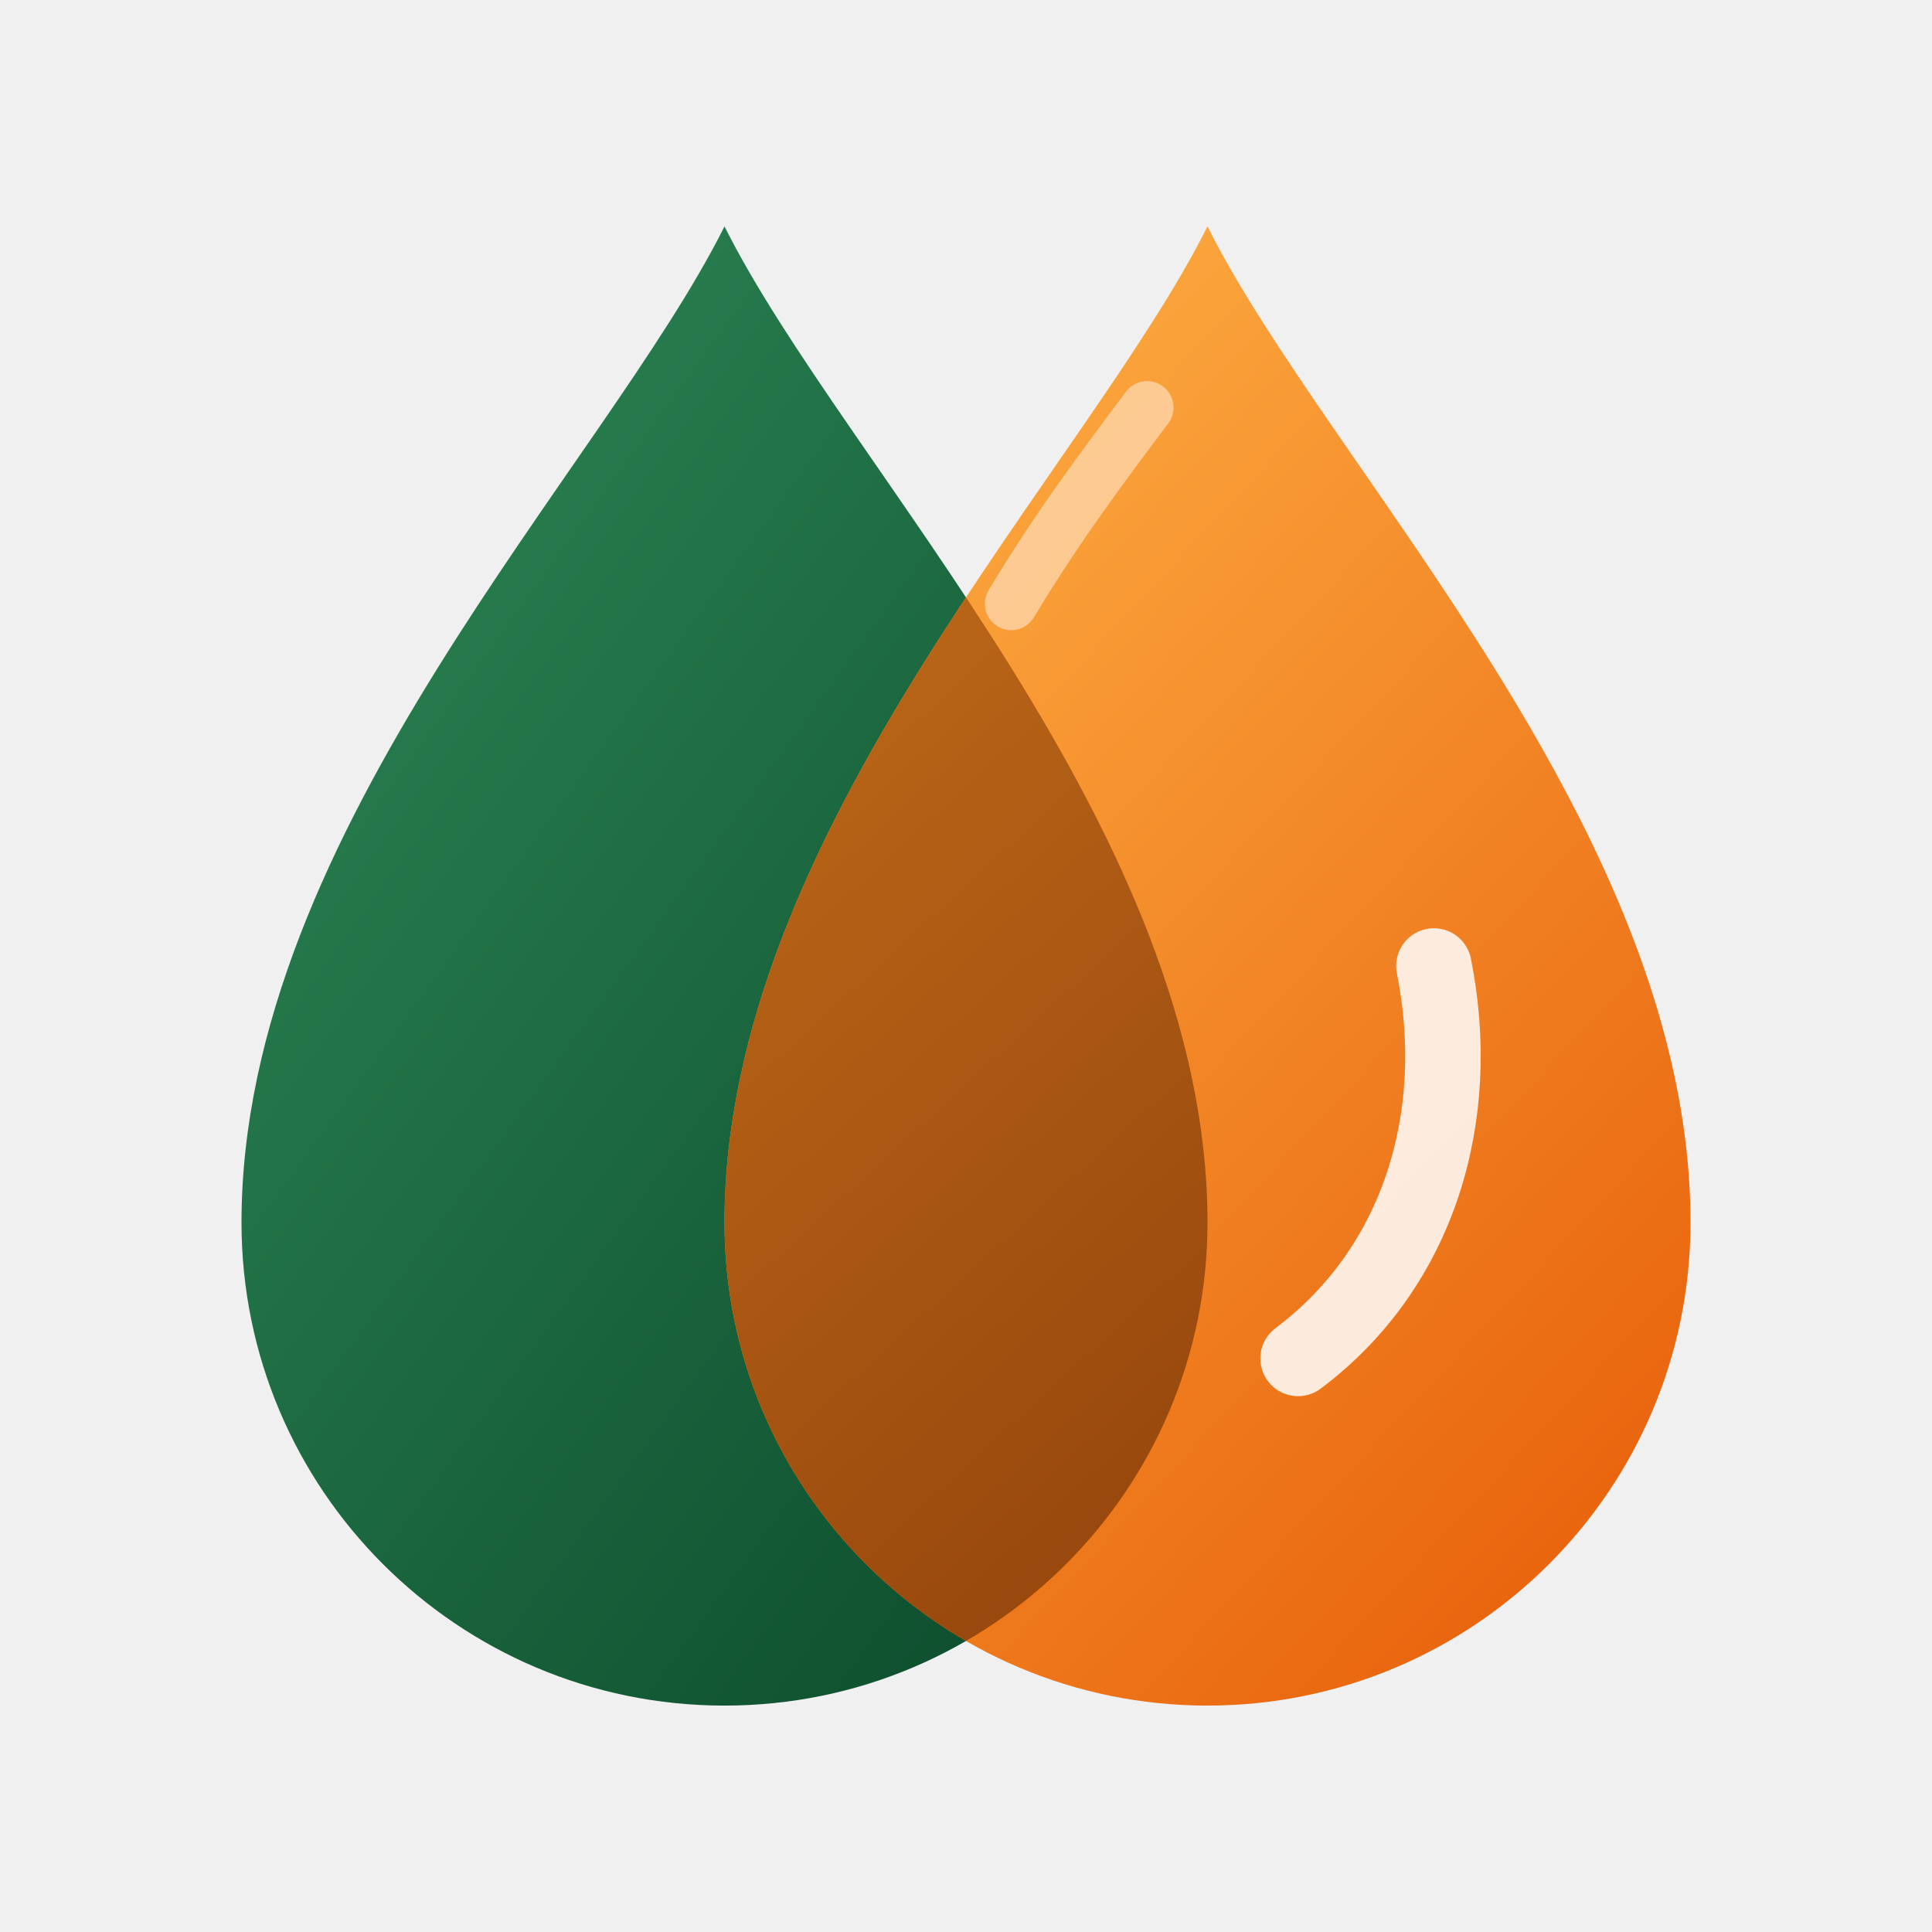
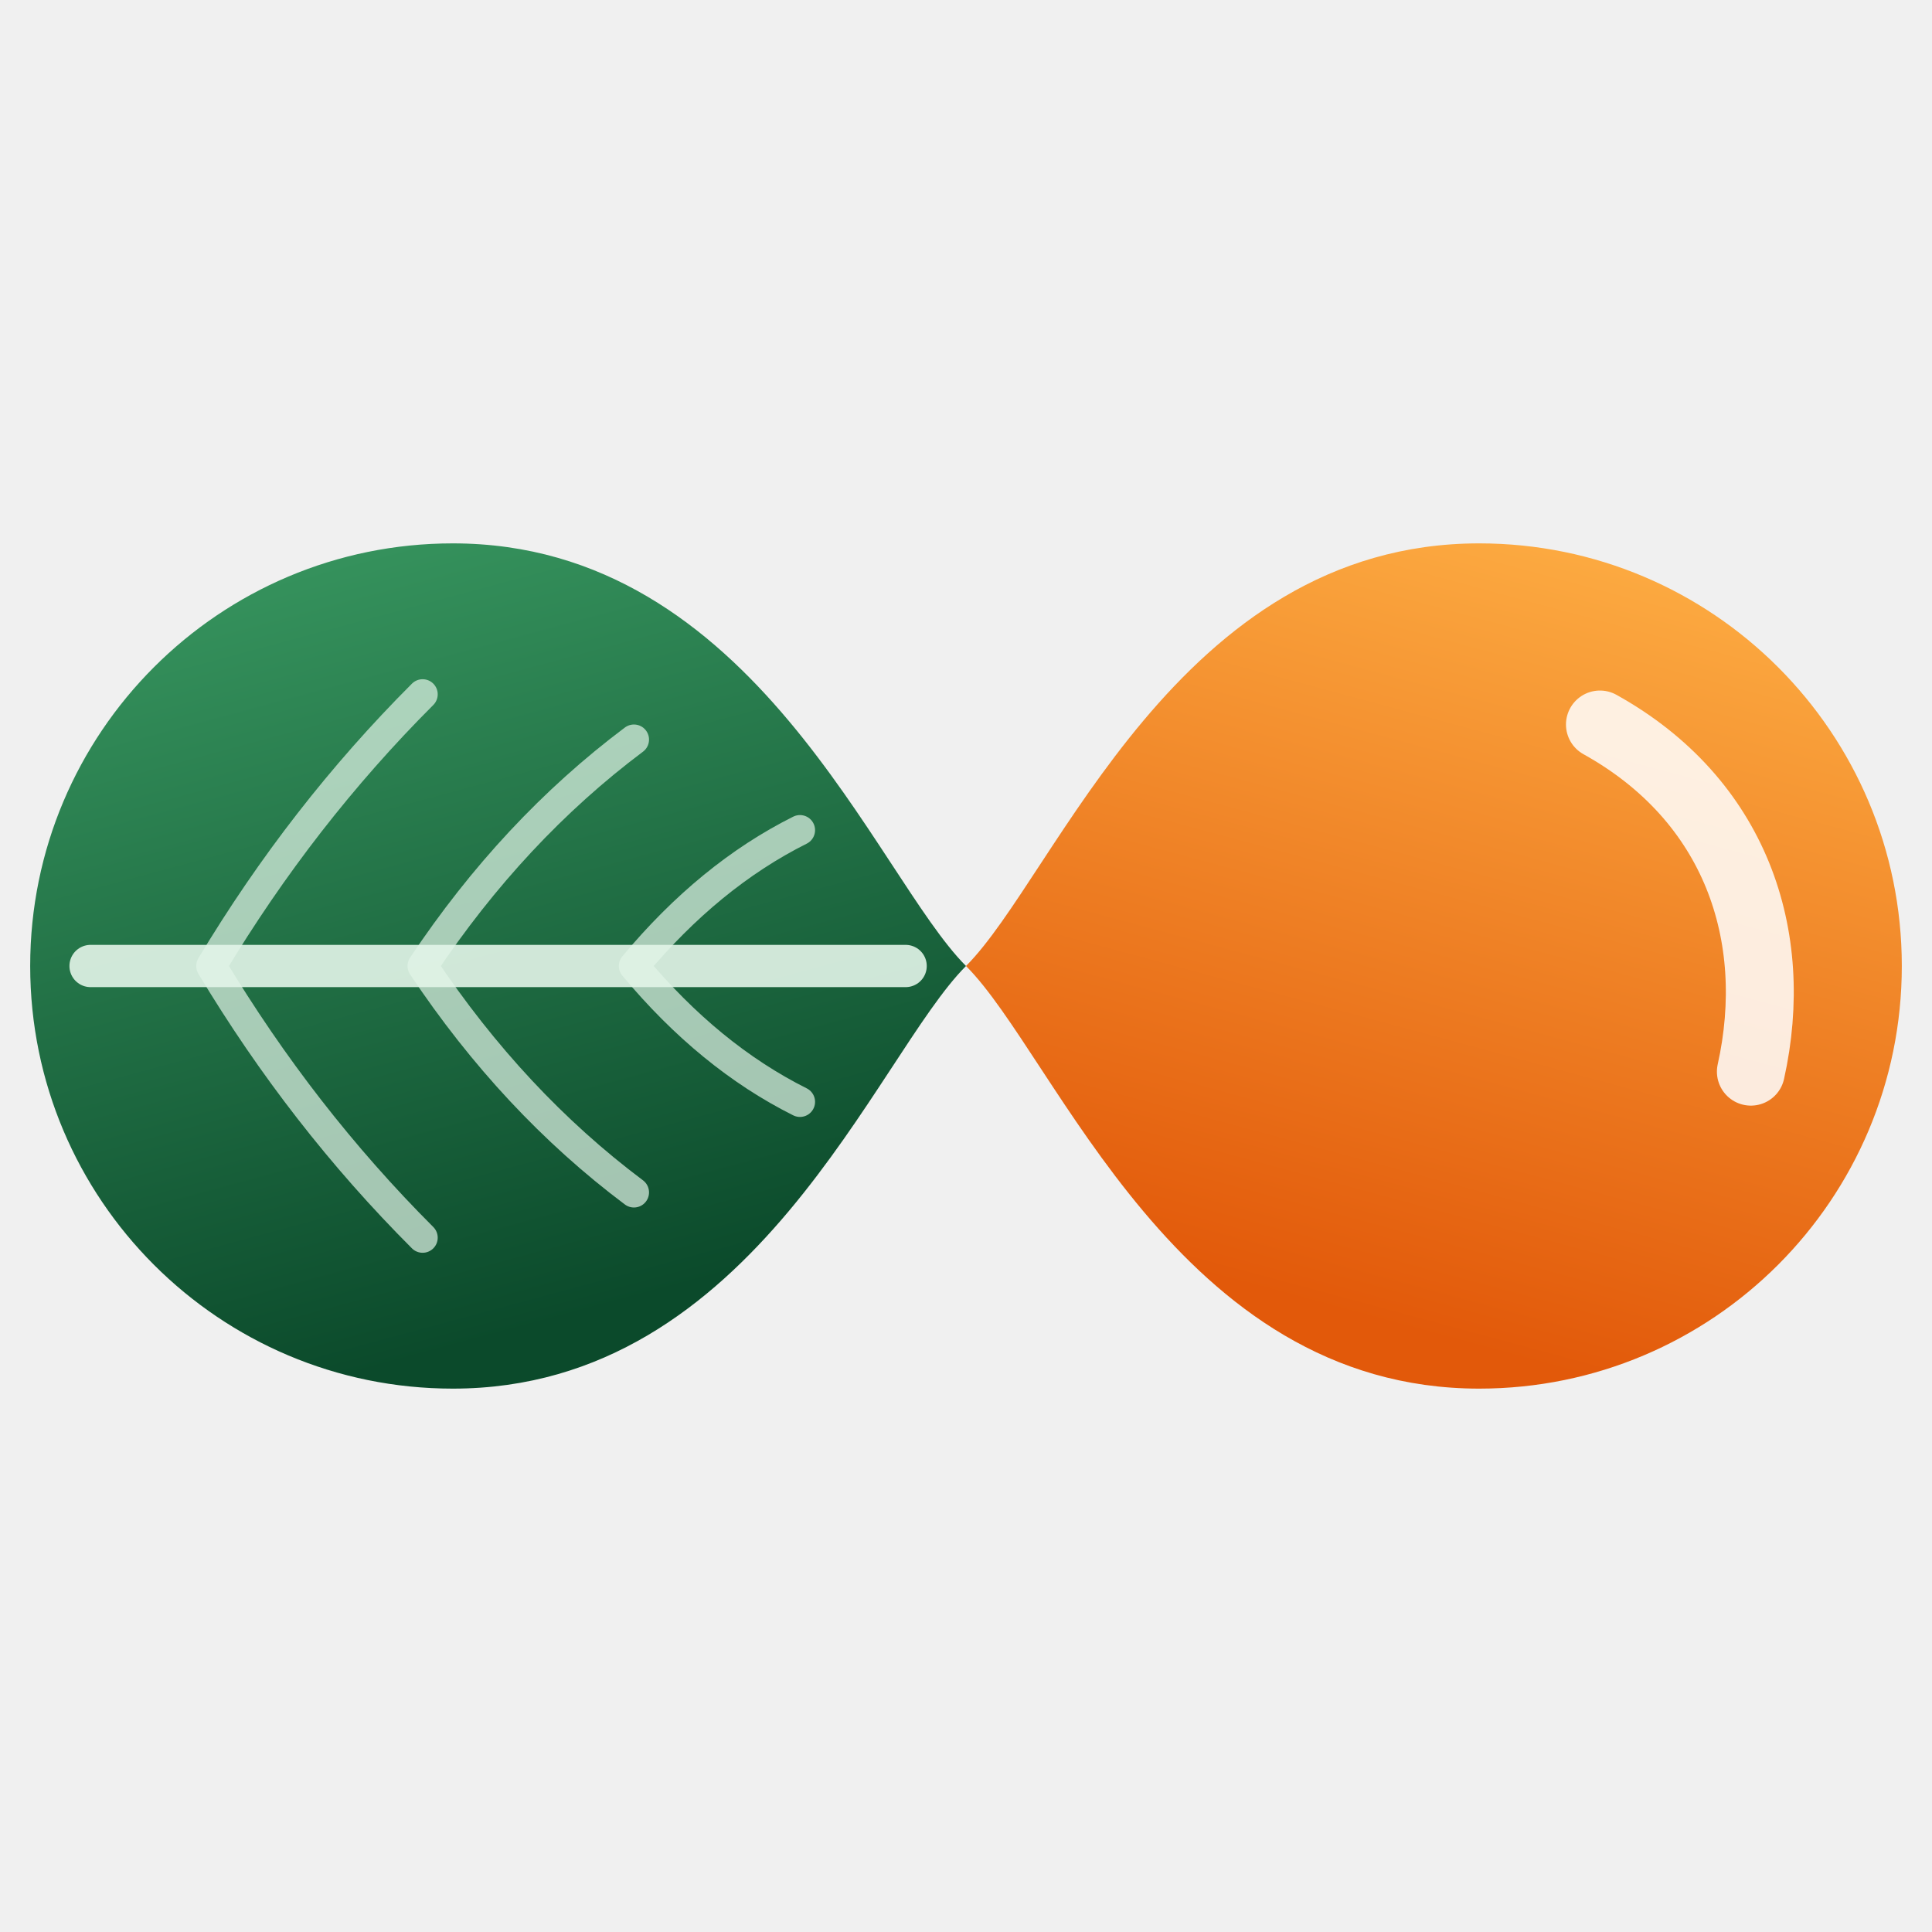
<svg xmlns="http://www.w3.org/2000/svg" viewBox="0 0 128 128">
  <defs>
-     <path id="drop" d="M32 0 C40 16 64 40 64 66 A32 32 0 1 1 0 66 C0 40 24 16 32 0 Z" />
-     <linearGradient id="green" x1="0" y1="0" x2="0.9" y2="1">
-       <stop offset="0" stop-color="#2f8a57" />
+     <path id="drop" d="M0 0 C-6 -6 -14 -28 -34 -28 A28 28 0 1 0 -34 28 C-14 28 -6 6 0 0 Z" />
+     <linearGradient id="green" x1="0" y1="0" x2="0.3" y2="1">
+       <stop offset="0" stop-color="#3a9a62" />
      <stop offset="1" stop-color="#0b4a2b" />
    </linearGradient>
-     <linearGradient id="orange" x1="0.1" y1="0" x2="0.8" y2="1">
+     <linearGradient id="orange" x1="0" y1="0" x2="0.3" y2="1">
      <stop offset="0" stop-color="#ffb347" />
-       <stop offset="1" stop-color="#e8620c" />
+       <stop offset="1" stop-color="#e2590a" />
    </linearGradient>
-     <linearGradient id="overlap" x1="0" y1="0" x2="0.6" y2="1">
-       <stop offset="0" stop-color="#c9741d" />
-       <stop offset="1" stop-color="#8f3f0a" />
-     </linearGradient>
-     <clipPath id="greenClip">
-       <use href="#drop" transform="translate(16 15)" />
-     </clipPath>
  </defs>
-   <use href="#drop" transform="translate(16 15)" fill="url(#green)" />
-   <use href="#drop" transform="translate(48 15)" fill="url(#orange)" />
-   <g clip-path="url(#greenClip)">
-     <use href="#drop" transform="translate(48 15)" fill="url(#overlap)" />
+   <g transform="translate(64 64)">
+     <use href="#drop" fill="url(#green)" />
+     <path d="M-58 0 L-4 0" fill="none" stroke="#e3f5e9" stroke-opacity="0.9" stroke-width="2.8" stroke-linecap="round" />
+     <path d="M-50 0 Q-44 -10 -36 -18 M-36 0 Q-30 -9 -22 -15 M-22 0 Q-17 -6 -11 -9              M-50 0 Q-44 10 -36 18 M-36 0 Q-30 9 -22 15 M-22 0 Q-17 6 -11 9" fill="none" stroke="#e3f5e9" stroke-opacity="0.7" stroke-width="2" stroke-linecap="round" />
  </g>
-   <path d="M95 64 C97 74 94 84 86 90" fill="none" stroke="#fff" stroke-opacity="0.85" stroke-width="5" stroke-linecap="round" />
-   <path d="M67 40 C70 35 73 31 76 27" fill="none" stroke="#fff" stroke-opacity="0.45" stroke-width="3.5" stroke-linecap="round" />
+   <g transform="translate(64 64) scale(-1 1)">
+     <use href="#drop" fill="url(#orange)" />
+   </g>
+   <path d="M106 48 C115 53 118 62 116 71" fill="none" stroke="#fff" stroke-opacity="0.85" stroke-width="4.5" stroke-linecap="round" />
</svg>
